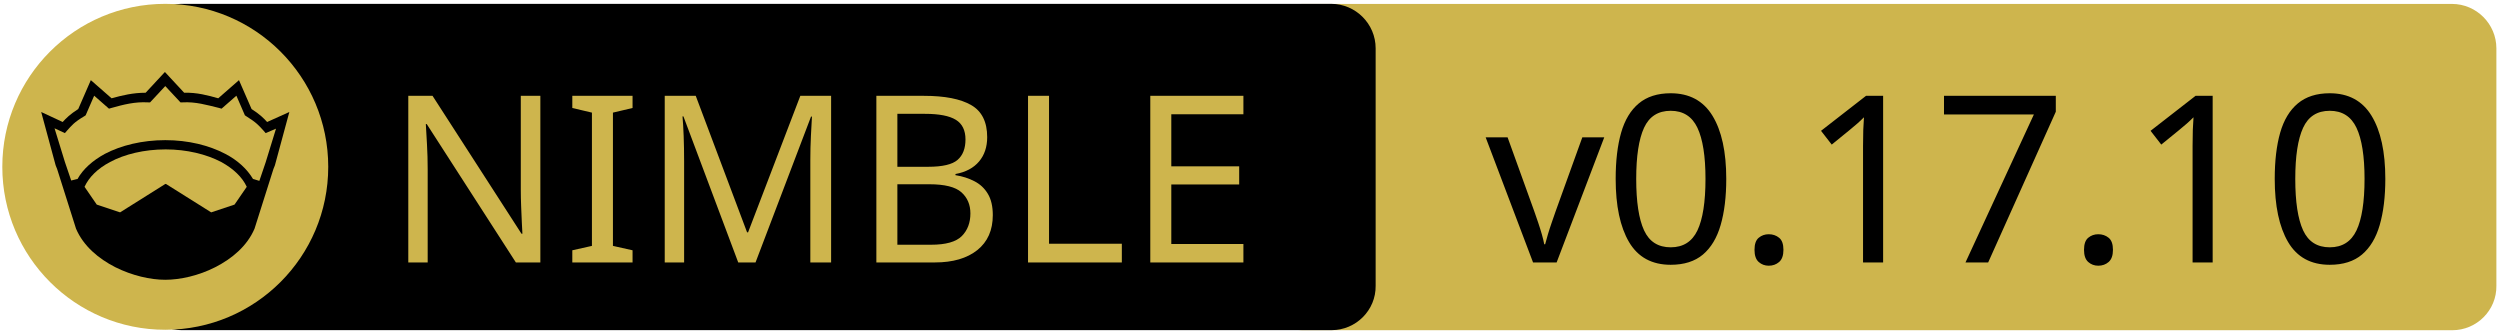
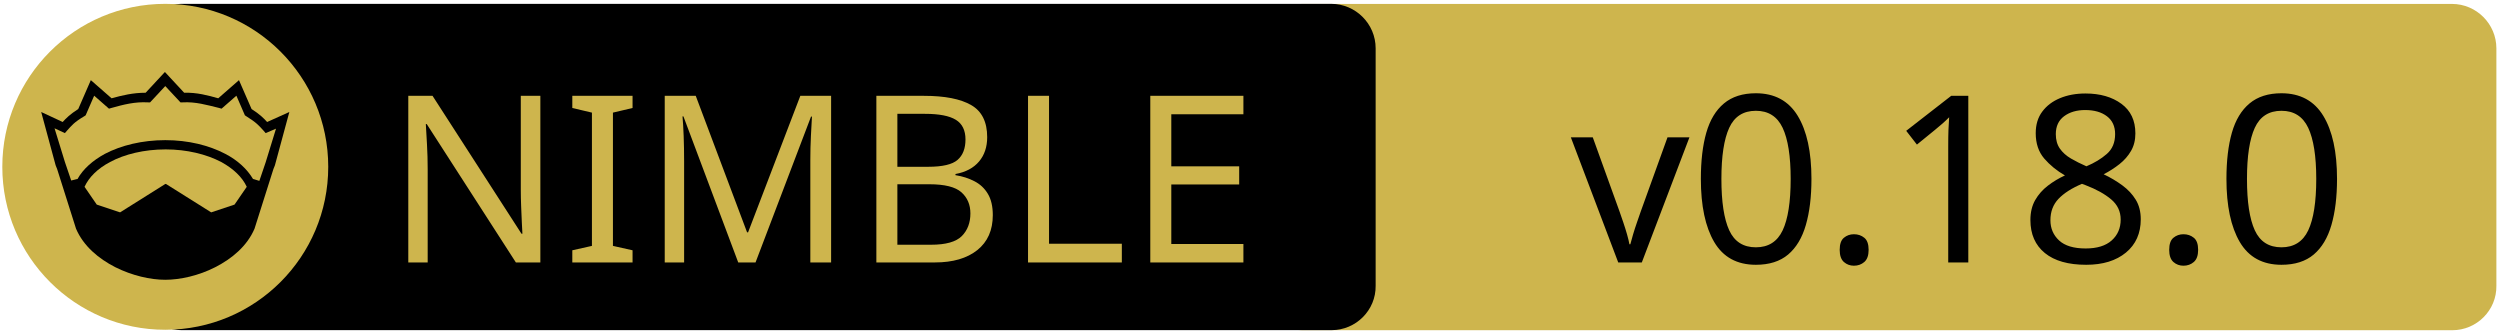
<svg xmlns="http://www.w3.org/2000/svg" xmlns:xlink="http://www.w3.org/1999/xlink" width="675" height="90" xml:space="preserve" version="1.1">
  <a xlink:href="https://github.com/elcritch/merenda">
    <g>
      <path fill="#CEB54D" id="svg_15" d="m662.123,89.159l-310.5,0c-6.6,0 -12,-5.4 -12,-12l0,-64.1c0,-6.6 5.4,-12 12,-12l310.4,0c6.6,0 12,5.4 12,12l0,64.1c0.1,6.6 -5.3,12 -11.9,12z" />
      <path id="svg_1" d="m359.524,89.139l-310.5,0c-6.6,0 -12,-5.4 -12,-12l0,-64.1c0,-6.6 5.4,-12 12,-12l310.4,0c6.6,0 12,5.4 12,12l0,64.1c0.1,6.6 -5.3,12 -11.9,12z" />
      <rect id="svg_2" fill="none" height="45.9" width="315.3" class="st0" y="24.539" x="60.224" />
      <circle id="svg_4" fill="#CEB54D" r="44" cy="45.039" cx="44.624" class="st1" />
      <g id="XMLID_4_">
        <path id="svg_5" d="m78.124,30.239l-3.9,14.4l-0.4,1l-5.1,16.1c0,0 0,0 0,0c-2,4.7 -6.1,8.1 -10.6,10.4c-4.5,2.3 -9.5,3.4 -13.5,3.4c-4,0 -8.9,-1.1 -13.5,-3.4c-4.5,-2.3 -8.6,-5.7 -10.6,-10.4c0,0 0,0 0,0l-5.1,-16.1l-0.4,-1l-3.9,-14.4l5.8,2.7c0.9,-1 2,-2.1 4.2,-3.5l3.4,-7.8l5.6,4.9c2.9,-0.8 5.8,-1.5 9.2,-1.5l5.2,-5.6l5.2,5.6c3.4,-0.1 6.4,0.7 9.2,1.5l5.6,-4.9l3.4,7.8c2.2,1.4 3.3,2.5 4.2,3.5l6,-2.7z" />
        <g id="XMLID_6_">
          <g id="svg_6">
            <path id="svg_7" fill="#CEB54D" d="m66.624,50.439l-3.3,4.8l-6.3,2.1l-12.1,-7.6c-0.1,-0.1 -0.3,-0.1 -0.4,0l-12.1,7.6l-6.3,-2.1l-3.3,-4.8c1.2,-2.6 3.5,-4.9 6.9,-6.7c3.9,-2.1 9.2,-3.4 15,-3.4c5.7,0 11,1.3 15,3.4c3.3,1.8 5.7,4.1 6.9,6.7z" class="st1" />
          </g>
          <g id="svg_8" />
        </g>
        <g id="XMLID_5_">
          <g id="svg_9">
            <path id="svg_10" fill="#CEB54D" d="m74.524,34.739l-2.8,9.1l-1.7,5l-1.6,-0.5c0,0 -0.1,0 -0.1,0c-1.6,-2.7 -4.2,-5.1 -7.5,-6.8c-4.4,-2.3 -10,-3.7 -16.2,-3.7c-6.2,0 -11.9,1.4 -16.3,3.7c-3.3,1.8 -5.9,4.1 -7.4,6.8c0,0 -0.1,0 -0.1,0l-1.6,0.4l-1.7,-5l-2.8,-9.1l2.8,1.3l0.6,-0.7c1.2,-1.3 1.8,-2.2 4.7,-3.9l0.3,-0.2l2.3,-5.3l4,3.5l0.7,-0.2c3.2,-0.9 6.3,-1.7 9.8,-1.5l0.6,0l4.1,-4.4l4.1,4.4l0.6,0c3.5,-0.2 6.5,0.7 9.8,1.5l0.7,0.2l4,-3.5l2.3,5.3l0.3,0.2c2.9,1.8 3.5,2.6 4.7,3.9l0.6,0.7l2.8,-1.2z" class="st1" />
          </g>
          <g id="svg_11" />
        </g>
      </g>
      <text x="-442" y="-350.021" id="svg_16" font-size="63px" font-family="'PT Sans Caption', 'Tahoma', 'Helvetica Neue Medium', 'PT Sans', sans-serif" fill="#CEB54D" class="st1 st2 st3" transform="matrix(1 0 0 1 546.13 420.879)">NIMBLE</text>
-       <text x="-145.0" y="-350.012" id="svg_17" font-size="63.012px" font-family="'PT Sans Caption', 'Tahoma', 'Helvetica Neue Medium', 'PT Sans', sans-serif" fill="#000000" class="st1 st2 st3" transform="matrix(1 0 0 1 546.13 420.879)">v0.17.10</text>
+       <text x="-122.0" y="-350.012" id="svg_17" font-size="63.012px" font-family="'PT Sans Caption', 'Tahoma', 'Helvetica Neue Medium', 'PT Sans', sans-serif" fill="#000000" class="st1 st2 st3" transform="matrix(1 0 0 1 546.13 420.879)">v0.18.0</text>
    </g>
  </a>
</svg>
